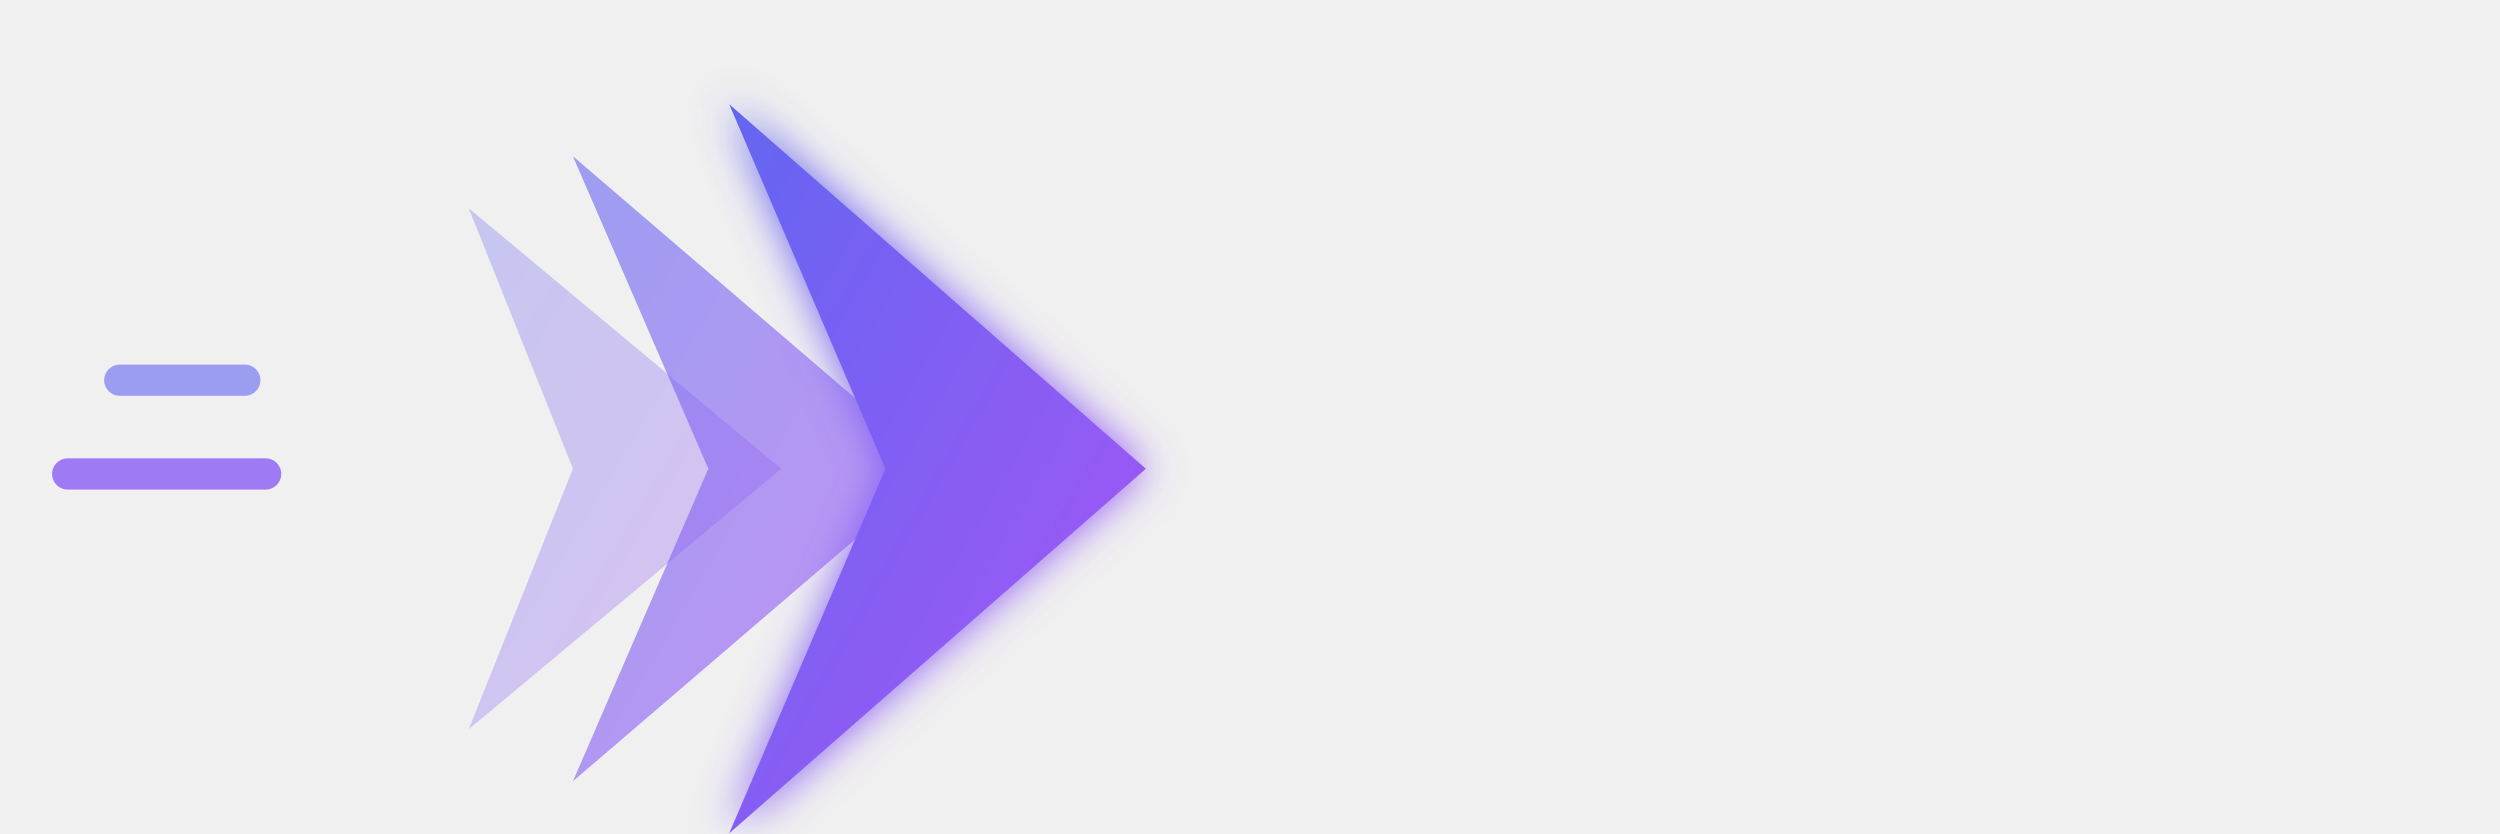
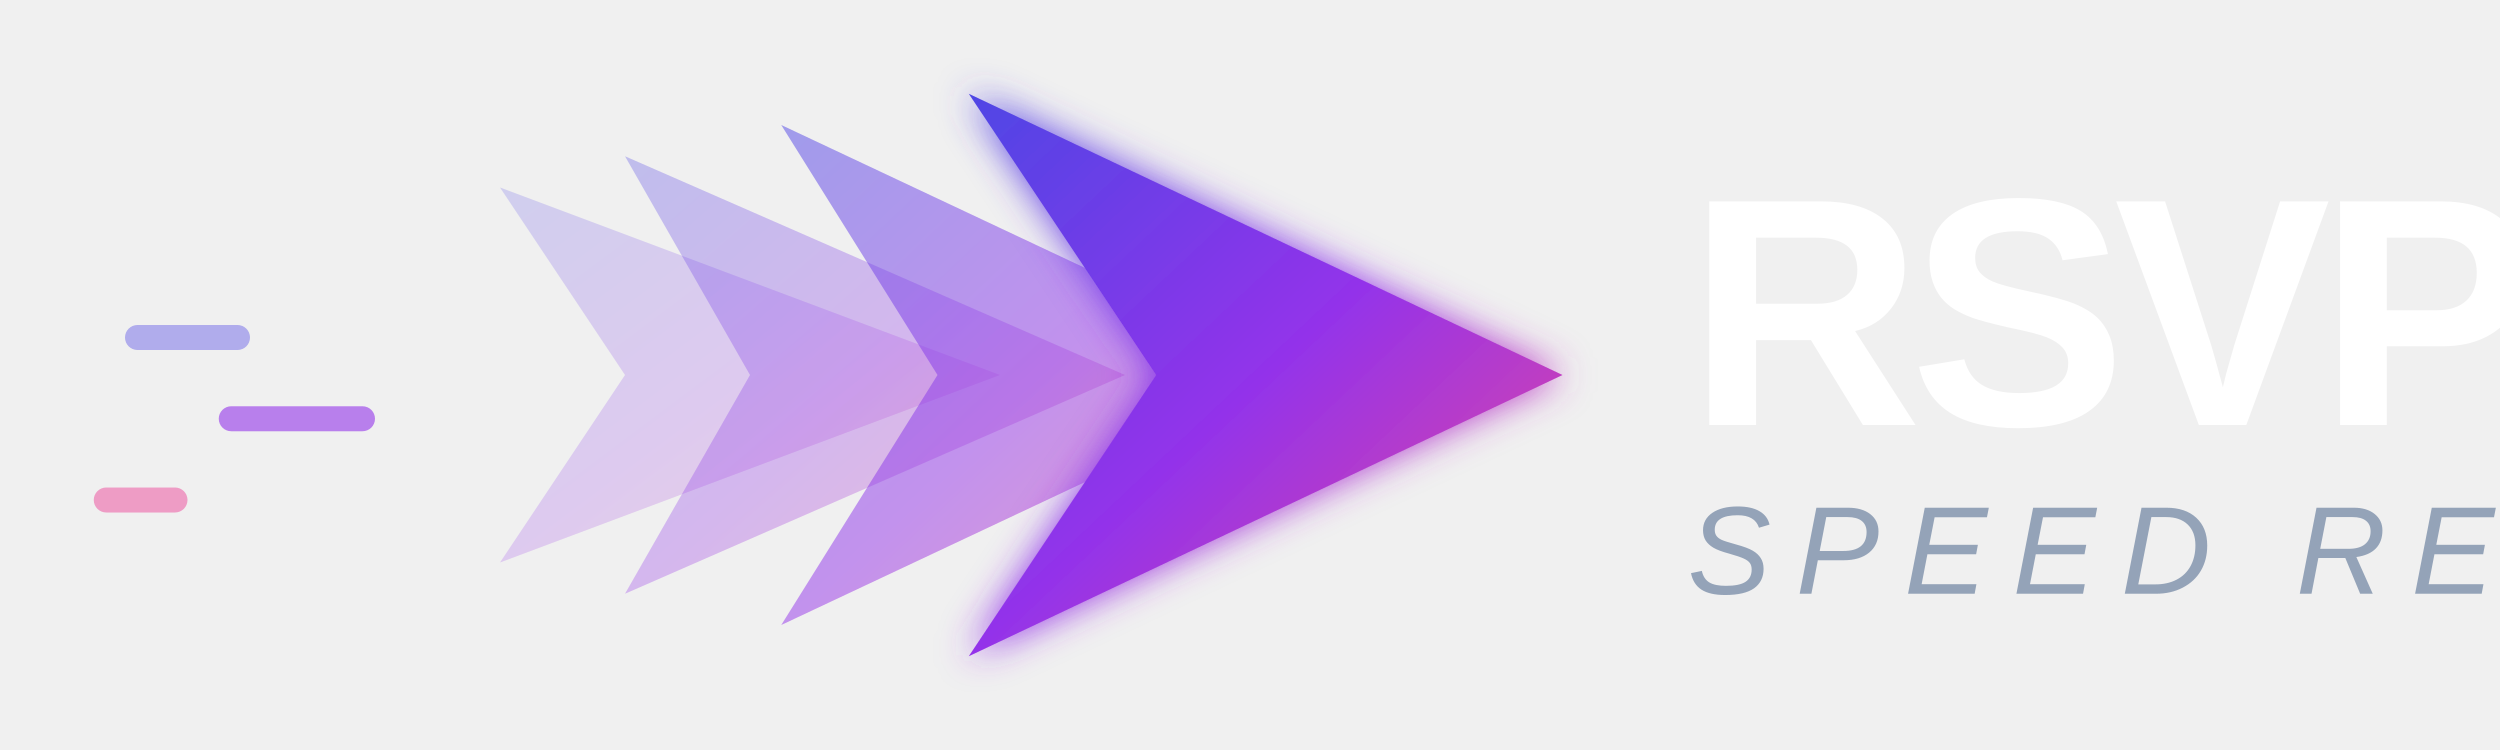
- <svg xmlns="http://www.w3.org/2000/svg" viewBox="0 0 240 80" fill="none">
+ <svg xmlns="http://www.w3.org/2000/svg" viewBox="0 0 400 120" fill="none">
  <defs>
-     <linearGradient id="feather-grad" x1="0%" y1="0%" x2="100%" y2="100%">
-       <stop offset="0%" stop-color="#6366f1" />
-       <stop offset="100%" stop-color="#a855f7" />
+     <linearGradient id="main-grad" x1="0%" y1="0%" x2="100%" y2="100%">
+       <stop offset="0%" stop-color="#4f46e5" />
+       <stop offset="50%" stop-color="#9333ea" />
+       <stop offset="100%" stop-color="#ec4899" />
    </linearGradient>
-     <filter id="svg-glow" x="-20%" y="-20%" width="140%" height="140%">
-       <feGaussianBlur stdDeviation="2" result="blur" />
+     <filter id="neon-glow" x="-20%" y="-20%" width="140%" height="140%">
+       <feGaussianBlur stdDeviation="3" result="blur" />
      <feComposite in="SourceGraphic" in2="blur" operator="over" />
    </filter>
  </defs>
-   <rect x="10" y="35" width="15" height="3" rx="1.5" fill="#6366f1" opacity="0.6" />
-   <rect x="5" y="44" width="22" height="3" rx="1.5" fill="#8b5cf6" opacity="0.8" />
-   <path d="M45 20 L75 45 L45 70 L55 45 Z" fill="url(#feather-grad)" opacity="0.3" />
-   <path d="M55 15 L90 45 L55 75 L68 45 Z" fill="url(#feather-grad)" opacity="0.6" />
-   <path d="M70 10 L110 45 L70 80 L85 45 Z" fill="url(#feather-grad)" filter="url(#svg-glow)" />
+   <rect x="20" y="52" width="20" height="4" rx="2" fill="#4f46e5" opacity="0.4">
+     <animate attributeName="x" values="20;10;20" dur="3s" repeatCount="indefinite" />
+   </rect>
+   <rect x="35" y="65" width="25" height="4" rx="2" fill="#9333ea" opacity="0.6">
+     <animate attributeName="x" values="35;25;35" dur="3s" repeatCount="indefinite" />
+   </rect>
+   <rect x="15" y="78" width="15" height="4" rx="2" fill="#ec4899" opacity="0.5">
+     <animate attributeName="x" values="15;5;15" dur="3s" repeatCount="indefinite" />
+   </rect>
+   <path d="M80 30 L160 60 L80 90 L100 60 Z" fill="url(#main-grad)" opacity="0.2" />
+   <path d="M100 25 L180 60 L100 95 L120 60 Z" fill="url(#main-grad)" opacity="0.3" />
+   <path d="M125 20 L210 60 L125 100 L150 60 Z" fill="url(#main-grad)" opacity="0.5" />
+   <path d="M155 15 L250 60 L155 105 L185 60 Z" fill="url(#main-grad)" filter="url(#neon-glow)" />
+   <text x="270" y="68" fill="white" font-family="Arial, sans-serif" font-weight="900" font-size="52" letter-spacing="-2">RSVP</text>
+   <text x="270" y="95" fill="#94a3b8" font-family="Arial, sans-serif" font-weight="300" font-style="italic" font-size="20" letter-spacing="4">SPEED READ</text>
</svg>
